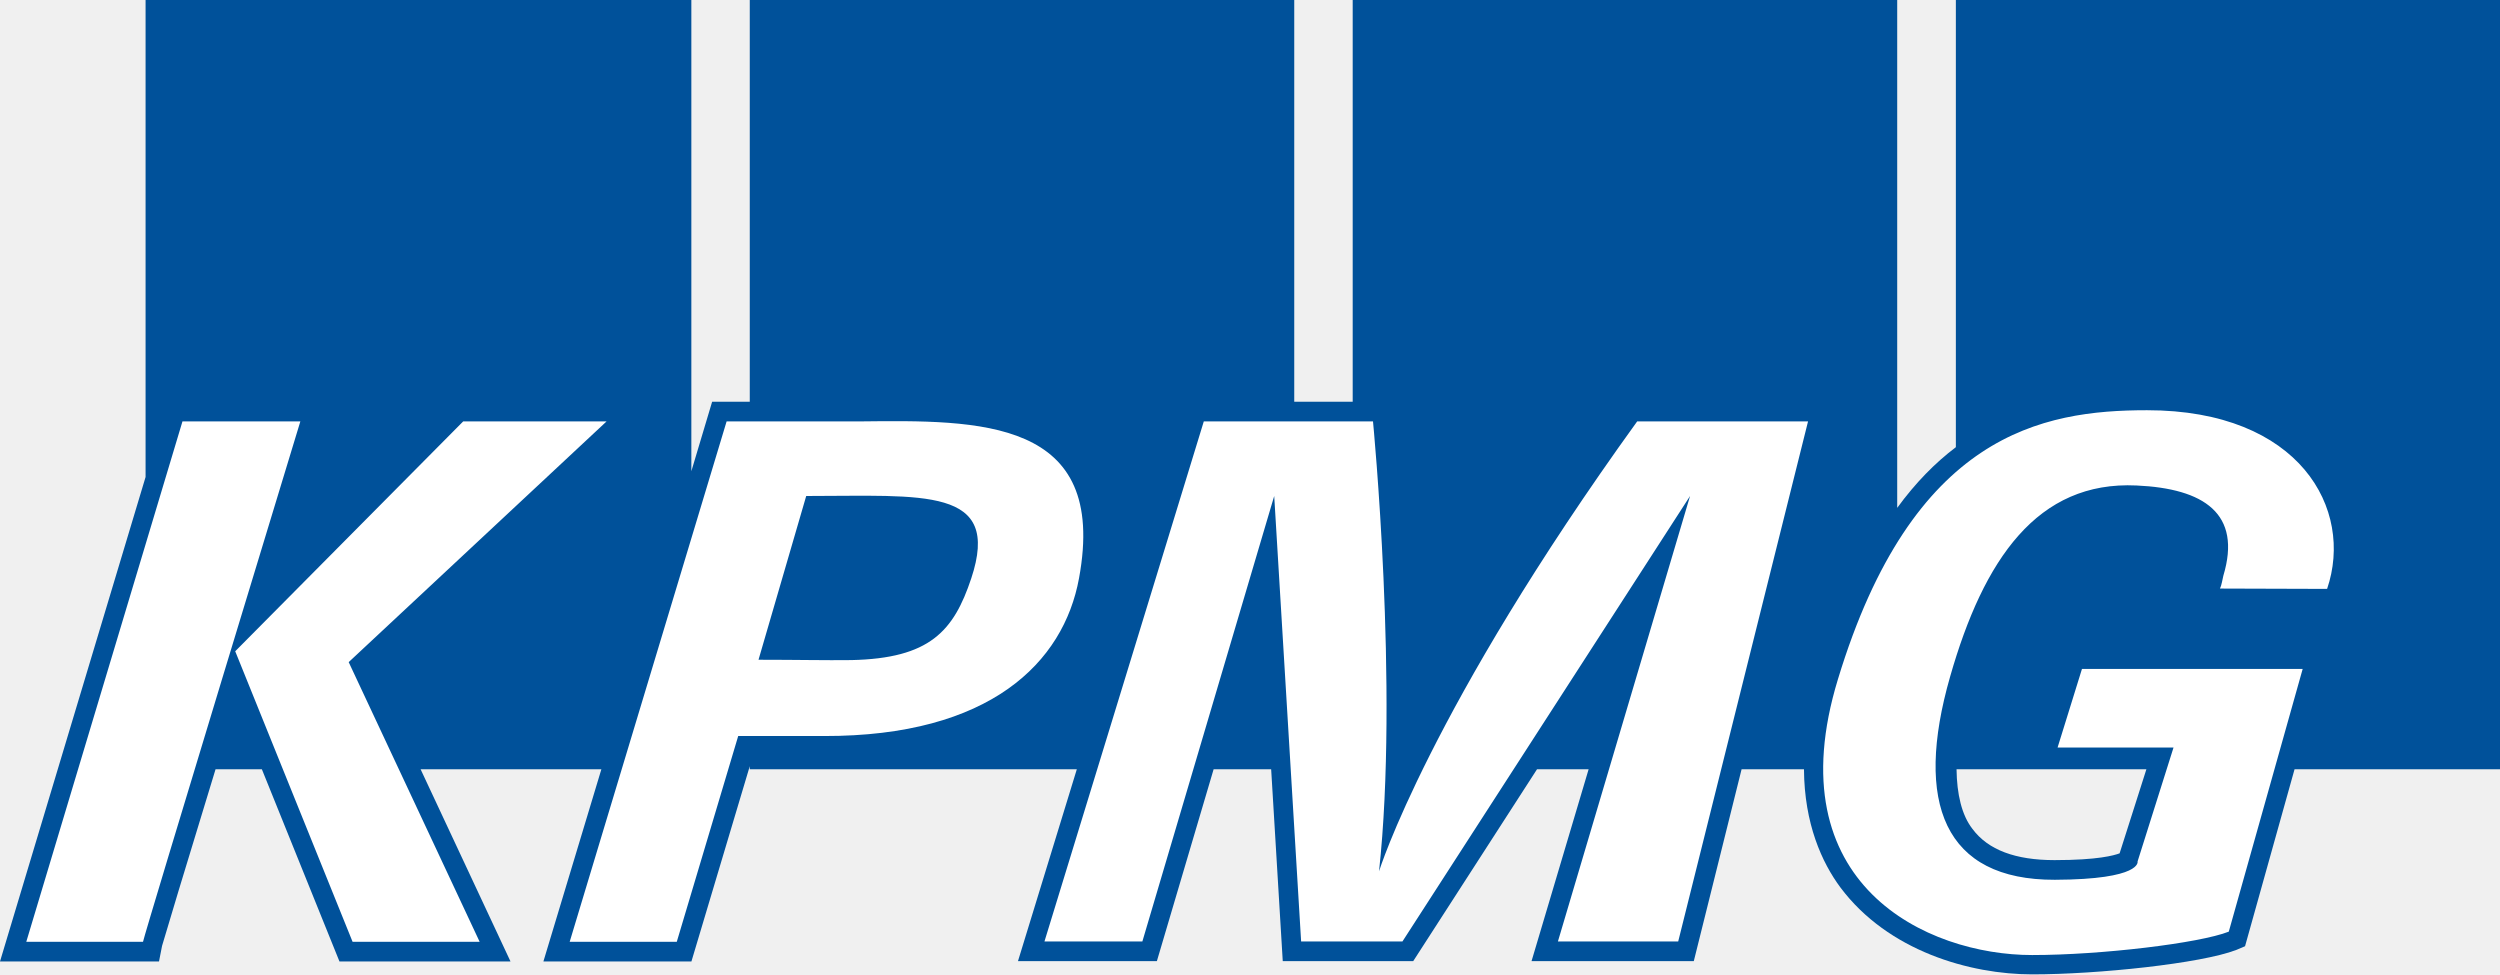
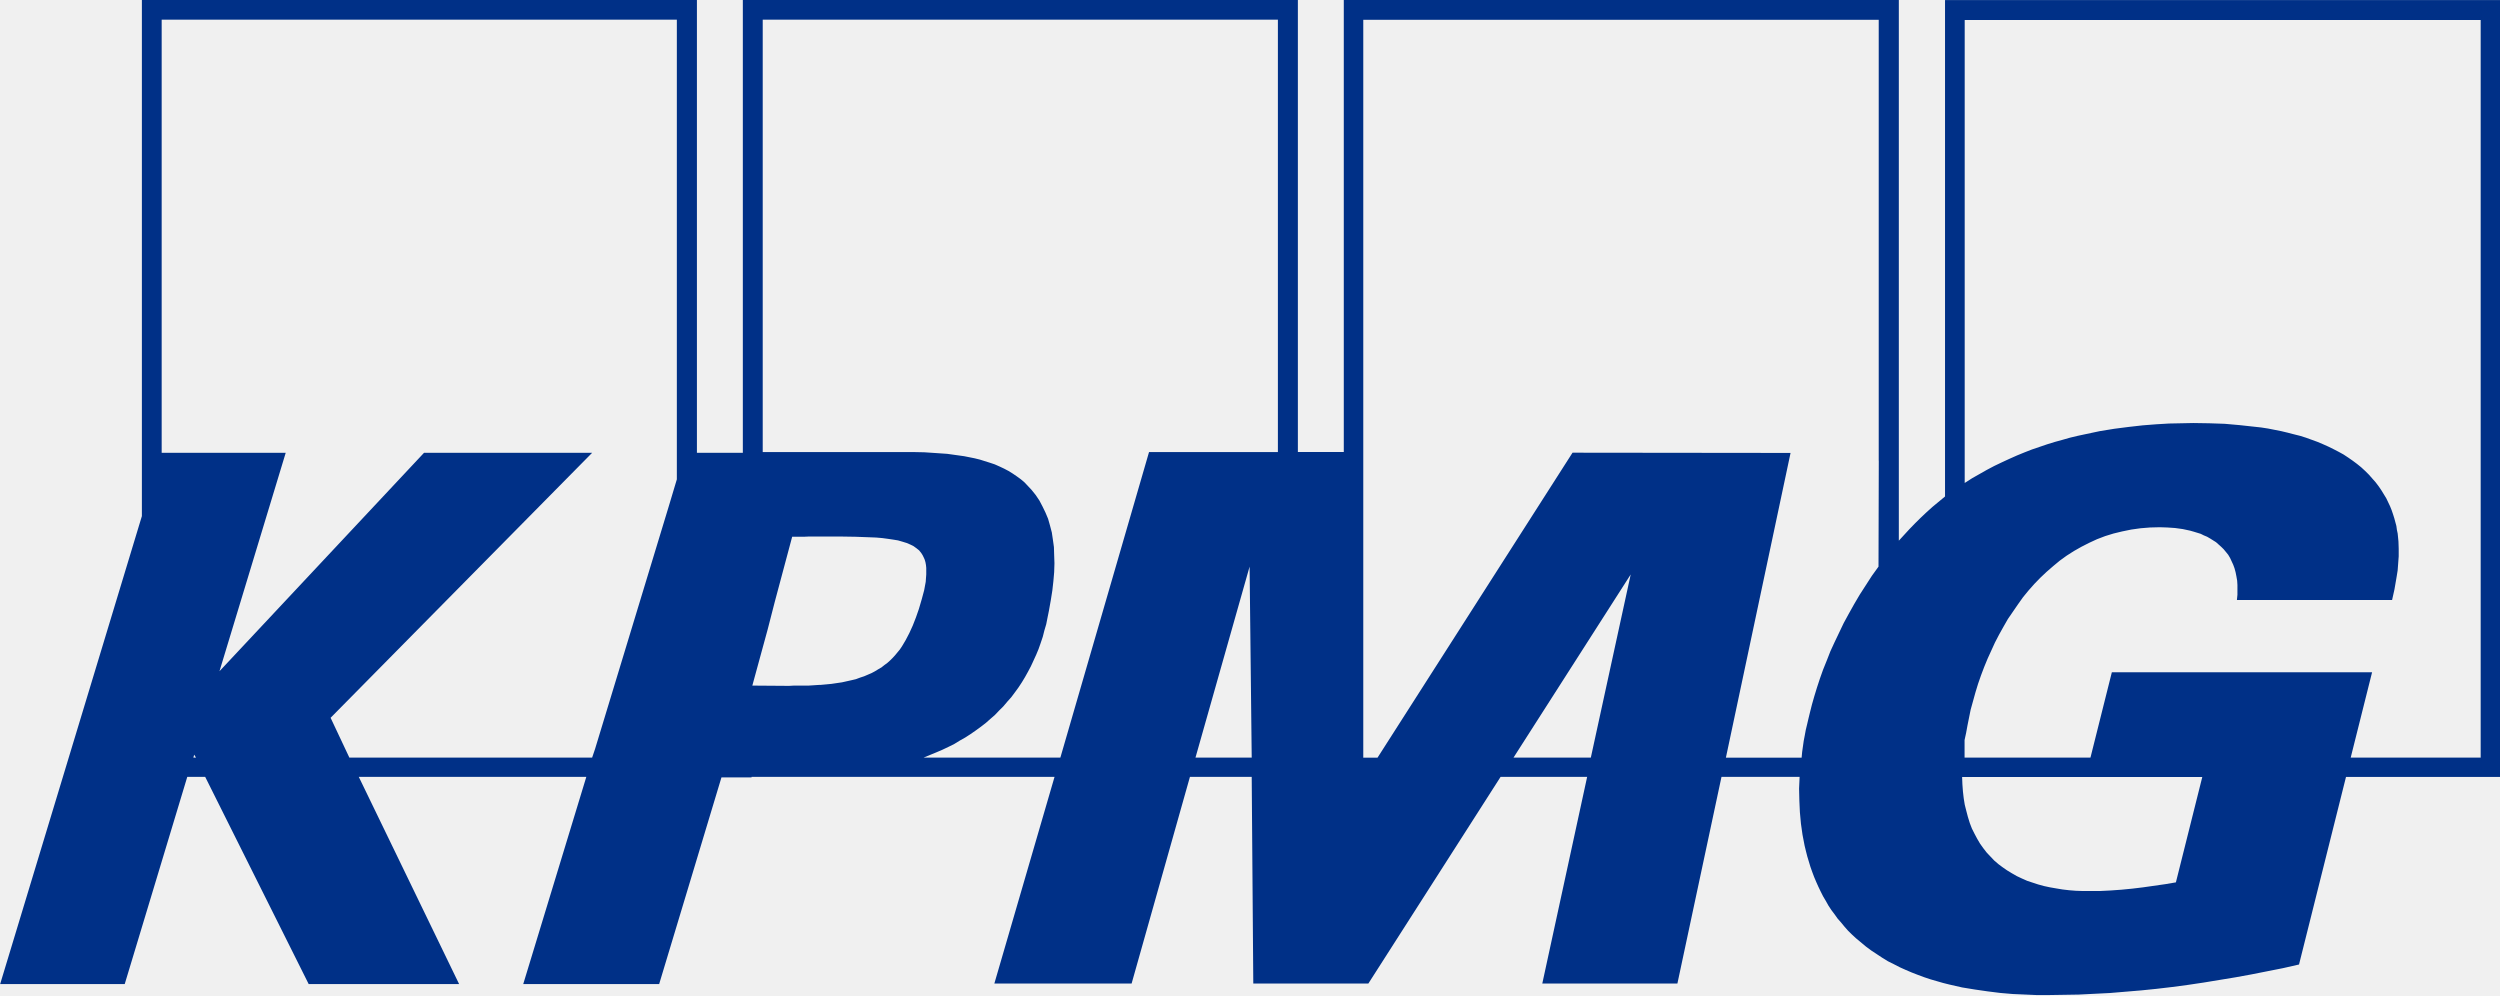
- <svg xmlns="http://www.w3.org/2000/svg" version="1.0" width="708.661" height="276.199" id="svg2719">
-   <defs id="defs2721">
-     <clipPath id="clp10">
-       <path d="M 0.03,841.98 L 595.05,841.98 L 595.05,0 L 0.03,0 L 0.03,841.98 z " id="path2563" />
-     </clipPath>
-     <clipPath id="clp9">
-       <path d="M 5.745,833.44 L 589.11,833.44 L 589.11,8.384 L 5.745,8.384 L 5.745,833.44 z " id="path2558" />
-     </clipPath>
-     <clipPath id="clp8">
-       <path d="M 52.97,798.71 L 135.08,798.71 L 135.08,758.43 L 52.97,758.43 L 52.97,798.71 z " id="path2553" />
-     </clipPath>
-   </defs>
-   <g transform="translate(-303.9185,-274.1232)" id="layer1">
-     <g transform="matrix(9.610271,0,0,-9.610271,-205.1375,7949.943)" id="q9">
-       <clipPath id="clipPath2734">
-         <path d="M 52.97,798.71 L 135.08,798.71 L 135.08,758.43 L 52.97,758.43 L 52.97,798.71 z " id="path2736" />
-       </clipPath>
-       <g clip-path="url(#clp8)" id="g2555">
-         <clipPath id="clipPath2739">
-           <path d="M 5.745,833.44 L 589.11,833.44 L 589.11,8.384 L 5.745,8.384 L 5.745,833.44 z " id="path2741" />
-         </clipPath>
-         <g clip-path="url(#clp9)" id="g2560">
-           <clipPath id="clipPath2744">
-             <path d="M 0.03,841.98 L 595.05,841.98 L 595.05,0 L 0.03,0 L 0.03,841.98 z " id="path2746" />
-           </clipPath>
-           <g clip-path="url(#clp10)" id="g2565">
-             <path d="M 119.19,770.8 L 118.93,770.69 C 117.89,770.29 114.85,769.97 112.91,769.97 C 111.09,769.97 108.66,770.65 107.25,772.54 C 106.71,773.27 106.19,774.41 106.18,776.02 L 104.34,776.02 L 102.93,770.36 L 98.144,770.36 L 99.828,776.02 L 98.306,776.02 L 94.654,770.36 L 90.806,770.36 L 90.464,776.02 L 88.767,776.02 L 87.093,770.36 L 82.996,770.36 L 84.732,776.02 L 75.085,776.02 L 75.085,776.11 L 73.364,770.35 L 68.998,770.35 L 70.708,776.02 L 65.376,776.02 L 68.028,770.35 L 62.983,770.35 L 60.694,776.02 L 59.328,776.02 C 58.473,773.23 57.8,770.99 57.75,770.81 L 57.66,770.35 L 52.97,770.35 L 57.264,784.64 L 57.264,798.71 L 73.362,798.71 L 73.362,784.81 L 73.975,786.86 L 75.085,786.86 L 75.085,798.71 L 91.145,798.71 L 91.145,786.86 L 92.869,786.86 L 92.869,798.71 L 108.93,798.71 L 108.93,783.73 C 109.47,784.47 110.05,785.06 110.66,785.52 L 110.66,798.71 L 126.71,798.71 L 126.71,776.02 L 120.65,776.02 L 119.19,770.8 z M 110.68,776.02 C 110.69,775.29 110.83,774.67 111.15,774.26 C 111.61,773.64 112.42,773.34 113.57,773.34 C 114.85,773.34 115.33,773.48 115.49,773.54 L 116.28,776.02 L 110.68,776.02" style="fill:#00519a;fill-rule:nonzero;stroke:none" id="path2567" />
-             <path d="M 81.618,781.65 C 81.099,780.09 80.393,779.29 78.084,779.24 C 77.318,779.23 76.482,779.25 75.343,779.25 L 76.75,784.08 C 80.215,784.08 82.519,784.36 81.618,781.65 z M 61.829,786.28 L 58.352,786.28 L 53.745,770.93 L 57.188,770.93 C 57.254,771.25 61.829,786.28 61.829,786.28 z M 70.861,786.28 L 66.632,786.28 L 59.908,779.5 L 59.906,779.51 L 59.907,779.5 L 59.906,779.5 L 59.907,779.5 L 59.907,779.5 L 59.908,779.5 L 63.37,770.93 L 67.118,770.93 L 63.255,779.18 L 70.861,786.28 z M 84.796,781.65 C 85.671,786.38 81.857,786.32 78.317,786.28 L 74.402,786.28 L 69.773,770.93 L 72.932,770.93 L 74.744,777 L 77.273,777 C 82.175,776.99 84.341,779.17 84.796,781.65 z M 106.3,786.28 L 101.26,786.28 C 95.128,777.78 93.646,773.01 93.646,773.01 C 94.233,778.41 93.468,786.28 93.468,786.28 L 88.477,786.28 L 83.777,770.94 L 86.665,770.94 L 90.554,784.08 L 91.348,770.94 L 94.336,770.94 L 102.82,784.08 L 98.922,770.94 L 102.47,770.94 L 106.3,786.28 z M 116.3,786.61 C 113.21,786.61 109.38,785.92 107.18,778.67 C 105.33,772.61 109.81,770.54 112.91,770.54 C 114.95,770.54 117.85,770.89 118.71,771.23 L 120.89,778.98 L 114.38,778.98 L 113.66,776.66 L 117.08,776.66 L 116.02,773.3 C 116.02,773.3 116.16,772.77 113.58,772.76 C 110.32,772.75 109.42,775.02 110.49,778.75 C 111.48,782.22 113.07,784.53 115.99,784.39 C 117.98,784.3 119.1,783.56 118.55,781.73 C 118.52,781.61 118.5,781.45 118.45,781.35 L 121.61,781.34 C 122.41,783.69 120.81,786.61 116.3,786.61" style="fill:#ffffff;fill-rule:nonzero;stroke:none" id="path2569" />
-           </g>
-         </g>
-       </g>
-     </g>
-   </g>
+ <svg xmlns="http://www.w3.org/2000/svg" version="1.1" id="svg5622" viewBox="0.05 0.2 80.58 32.08">
+   <defs id="defs5624" />
+   <path d="m 62.742,0.201 0,16.002 -0.204,0.169 -0.204,0.169 -0.196,0.177 -0.187,0.177 -0.179,0.177 -0.179,0.185 -0.17,0.185 -0.17,0.185 0,-17.427 -17.89,0 0,14.569 -1.48,0 0,-14.569 -17.89,0 0,14.594 -1.48,0 0,-14.594 -17.89,0 0,16.635 -4.568,15.083 4.015,0 2.016,-6.677 0.578,0 3.335,6.677 4.849,0 -3.233,-6.677 7.333,0 -2.033,6.677 4.381,0 2.008,-6.661 0.97,0 0,-0.017 1.378,0 0.111,0 8.277,0 -1.94,6.661 4.424,0 1.88,-6.661 1.991,0 0.051,6.661 3.709,0 4.262,-6.661 2.79,0 -1.446,6.661 4.355,0 1.421,-6.661 2.518,0 -0.017,0.379 0.009,0.388 0.017,0.371 0.034,0.371 0.025,0.177 0.025,0.177 0.034,0.177 0.034,0.177 0.043,0.177 0.043,0.169 0.051,0.169 0.051,0.169 0.06,0.169 0.06,0.16 0.068,0.16 0.068,0.152 0.077,0.16 0.077,0.152 0.085,0.143 0.085,0.152 0.094,0.143 0.102,0.135 0.102,0.143 0.111,0.126 0.111,0.135 0.111,0.126 0.128,0.126 0.128,0.118 0.162,0.135 0.162,0.135 0.17,0.126 0.179,0.118 0.179,0.118 0.179,0.11 0.187,0.093 0.196,0.101 0.187,0.084 0.196,0.084 0.196,0.076 0.204,0.076 0.204,0.068 0.204,0.059 0.204,0.059 0.204,0.051 0.408,0.093 0.417,0.068 0.408,0.059 0.408,0.051 0.4,0.034 0.391,0.017 0.383,0.017 0.366,0 0.493,-0.008 0.493,-0.008 0.502,-0.025 0.502,-0.025 0.502,-0.042 0.502,-0.042 0.502,-0.051 0.502,-0.059 0.51,-0.068 0.51,-0.076 0.51,-0.084 0.51,-0.084 0.51,-0.093 0.51,-0.101 0.51,-0.101 0.519,-0.118 1.514,-6.045 4.968,0 0,-25.04 -17.89,0 z m -56.459,24.417 0.025,-0.093 0.06,0.093 -0.085,0 z m 15.584,-8.971 -0.255,0.852 -2.382,7.841 -0.094,0.278 -7.826,0 -0.604,-1.282 8.43,-8.541 -5.419,0 -6.593,7.04 2.135,-7.04 -3.998,0 0,-13.962 16.605,0 0,14.813 z m 4.619,6.627 0,0 -0.128,0.008 -0.119,0.008 -0.128,0.008 -0.136,0 -0.179,0 -0.153,0 -0.145,0.008 -0.136,0 -1.063,-0.008 0.493,-1.804 0.23,-0.894 0.561,-2.099 0.179,0 0.187,0 0.179,-0.008 0.17,0 0.825,0 0.502,0.008 0.459,0.017 0.204,0.008 0.196,0.017 0.187,0.025 0.17,0.025 0.153,0.025 0.145,0.042 0.136,0.042 0.119,0.051 0.102,0.051 0.094,0.068 0.085,0.068 0.068,0.084 0.043,0.068 0.034,0.068 0.034,0.076 0.025,0.084 0.017,0.093 0.009,0.093 0,0.101 0,0.11 -0.009,0.118 -0.008,0.118 -0.025,0.135 -0.025,0.135 -0.077,0.287 -0.094,0.32 -0.094,0.27 -0.102,0.261 -0.111,0.244 -0.119,0.228 -0.06,0.101 -0.06,0.101 -0.068,0.101 -0.077,0.093 -0.077,0.093 -0.077,0.084 -0.085,0.084 -0.085,0.076 -0.094,0.068 -0.094,0.076 -0.102,0.059 -0.111,0.068 -0.111,0.059 -0.119,0.051 -0.119,0.051 -0.128,0.042 -0.136,0.051 -0.145,0.034 -0.153,0.034 -0.153,0.034 -0.17,0.025 -0.17,0.025 -0.179,0.017 -0.187,0.017 z m 12.097,2.344 1.744,-6.155 0.068,6.155 -1.812,0 z m 2.654,-9.848 -4.151,0 -2.858,9.848 -4.407,0 0.204,-0.084 0.204,-0.084 0.196,-0.084 0.196,-0.093 0.187,-0.093 0.179,-0.11 0.179,-0.101 0.17,-0.11 0.17,-0.118 0.162,-0.118 0.153,-0.118 0.153,-0.135 0.145,-0.126 0.136,-0.143 0.136,-0.135 0.128,-0.152 0.128,-0.143 0.119,-0.16 0.111,-0.152 0.111,-0.169 0.102,-0.169 0.094,-0.169 0.094,-0.177 0.085,-0.185 0.085,-0.185 0.077,-0.185 0.068,-0.194 0.068,-0.202 0.051,-0.202 0.06,-0.202 0.043,-0.219 0.043,-0.211 0.06,-0.337 0.051,-0.32 0.034,-0.304 0.025,-0.287 0.009,-0.287 -0.009,-0.261 -0.008,-0.261 -0.034,-0.244 -0.034,-0.228 -0.06,-0.228 -0.06,-0.211 -0.085,-0.202 -0.094,-0.194 -0.102,-0.194 -0.119,-0.177 -0.136,-0.169 -0.111,-0.118 -0.111,-0.118 -0.119,-0.101 -0.128,-0.093 -0.136,-0.093 -0.136,-0.084 -0.145,-0.076 -0.145,-0.068 -0.153,-0.068 -0.153,-0.051 -0.162,-0.051 -0.162,-0.051 -0.17,-0.042 -0.17,-0.034 -0.17,-0.034 -0.179,-0.025 -0.366,-0.051 -0.366,-0.025 -0.374,-0.025 -0.383,-0.008 -0.766,0 -0.757,0 -0.238,0 -0.425,0 -0.527,0 -0.587,0 -0.57,0 -0.485,0 -0.34,0 -0.128,0 0,-13.937 16.605,0 0,13.937 z m 10.089,9.848 -2.492,0 3.777,-5.902 -1.285,5.902 z m 9.281,-9.569 -0.009,3.415 -0.213,0.295 -0.196,0.304 -0.196,0.304 -0.179,0.304 -0.17,0.304 -0.17,0.312 -0.145,0.304 -0.145,0.304 -0.136,0.295 -0.119,0.304 -0.119,0.295 -0.102,0.287 -0.094,0.287 -0.085,0.278 -0.077,0.27 -0.068,0.27 -0.043,0.177 -0.043,0.185 -0.043,0.177 -0.034,0.185 -0.034,0.177 -0.025,0.177 -0.025,0.177 -0.017,0.185 -2.441,0 2.084,-9.822 -7.027,-0.008 -6.286,9.831 -0.459,0 0,-23.784 16.614,0 0,14.215 z m 9.579,13.591 -0.349,0.059 -0.357,0.051 -0.357,0.051 -0.349,0.042 -0.349,0.034 -0.349,0.025 -0.34,0.017 -0.34,0 -0.221,0 -0.221,-0.008 -0.213,-0.017 -0.213,-0.025 -0.204,-0.034 -0.196,-0.034 -0.196,-0.042 -0.187,-0.051 -0.179,-0.059 -0.179,-0.059 -0.17,-0.076 -0.162,-0.076 -0.162,-0.093 -0.153,-0.093 -0.145,-0.101 -0.136,-0.101 -0.136,-0.118 -0.119,-0.126 -0.119,-0.126 -0.111,-0.143 -0.102,-0.143 -0.094,-0.16 -0.085,-0.16 -0.085,-0.169 -0.068,-0.177 -0.06,-0.194 -0.051,-0.194 -0.051,-0.202 -0.034,-0.211 -0.025,-0.219 -0.017,-0.228 -0.009,-0.236 7.741,0 -0.851,3.398 z m 9.817,-4.022 -4.185,0 0.689,-2.749 -8.388,0 -0.689,2.749 -4.058,0 0,-0.565 0.051,-0.236 0.043,-0.236 0.051,-0.253 0.051,-0.253 0.077,-0.278 0.077,-0.278 0.085,-0.278 0.094,-0.27 0.102,-0.27 0.111,-0.27 0.119,-0.261 0.119,-0.261 0.136,-0.261 0.136,-0.244 0.145,-0.253 0.162,-0.236 0.162,-0.236 0.162,-0.228 0.179,-0.219 0.187,-0.211 0.196,-0.202 0.196,-0.185 0.213,-0.185 0.213,-0.177 0.221,-0.16 0.238,-0.152 0.238,-0.135 0.247,-0.126 0.255,-0.118 0.264,-0.101 0.272,-0.084 0.281,-0.068 0.289,-0.059 0.298,-0.042 0.306,-0.025 0.315,-0.008 0.247,0.008 0.247,0.017 0.247,0.034 0.238,0.051 0.119,0.034 0.111,0.034 0.111,0.034 0.102,0.051 0.102,0.042 0.102,0.059 0.094,0.059 0.094,0.059 0.085,0.076 0.085,0.076 0.077,0.076 0.077,0.093 0.068,0.084 0.06,0.101 0.051,0.11 0.051,0.11 0.043,0.118 0.034,0.126 0.025,0.126 0.025,0.143 0.009,0.143 0,0.152 0,0.16 -0.017,0.169 5.002,0 0.077,-0.346 0.068,-0.396 0.034,-0.211 0.017,-0.228 0.017,-0.228 0,-0.236 -0.008,-0.244 -0.025,-0.253 -0.025,-0.118 -0.017,-0.126 -0.034,-0.126 -0.034,-0.126 -0.043,-0.135 -0.043,-0.126 -0.051,-0.126 -0.06,-0.126 -0.06,-0.126 -0.077,-0.126 -0.077,-0.126 -0.085,-0.126 -0.102,-0.135 -0.111,-0.126 -0.111,-0.126 -0.119,-0.118 -0.128,-0.118 -0.136,-0.11 -0.136,-0.101 -0.145,-0.101 -0.153,-0.101 -0.153,-0.084 -0.162,-0.084 -0.17,-0.084 -0.17,-0.076 -0.179,-0.076 -0.187,-0.068 -0.187,-0.068 -0.187,-0.059 -0.204,-0.051 -0.196,-0.051 -0.213,-0.051 -0.213,-0.042 -0.213,-0.042 -0.221,-0.034 -0.23,-0.025 -0.468,-0.051 -0.476,-0.042 -0.502,-0.017 -0.51,-0.008 -0.383,0.008 -0.4,0.008 -0.417,0.025 -0.434,0.034 -0.451,0.051 -0.459,0.059 -0.468,0.076 -0.476,0.101 -0.238,0.051 -0.247,0.059 -0.238,0.068 -0.247,0.068 -0.247,0.076 -0.247,0.084 -0.247,0.084 -0.238,0.093 -0.247,0.101 -0.247,0.11 -0.238,0.11 -0.247,0.118 -0.238,0.126 -0.238,0.135 -0.238,0.135 -0.238,0.152 0,-14.923 16.631,0 0,23.784 z" id="path5037" style="fill:#003087;fill-opacity:1;stroke:#ffffff;stroke-width:0.008;stroke-linecap:butt;stroke-linejoin:miter;stroke-miterlimit:10;stroke-opacity:0;stroke-dasharray:none" />
</svg>
